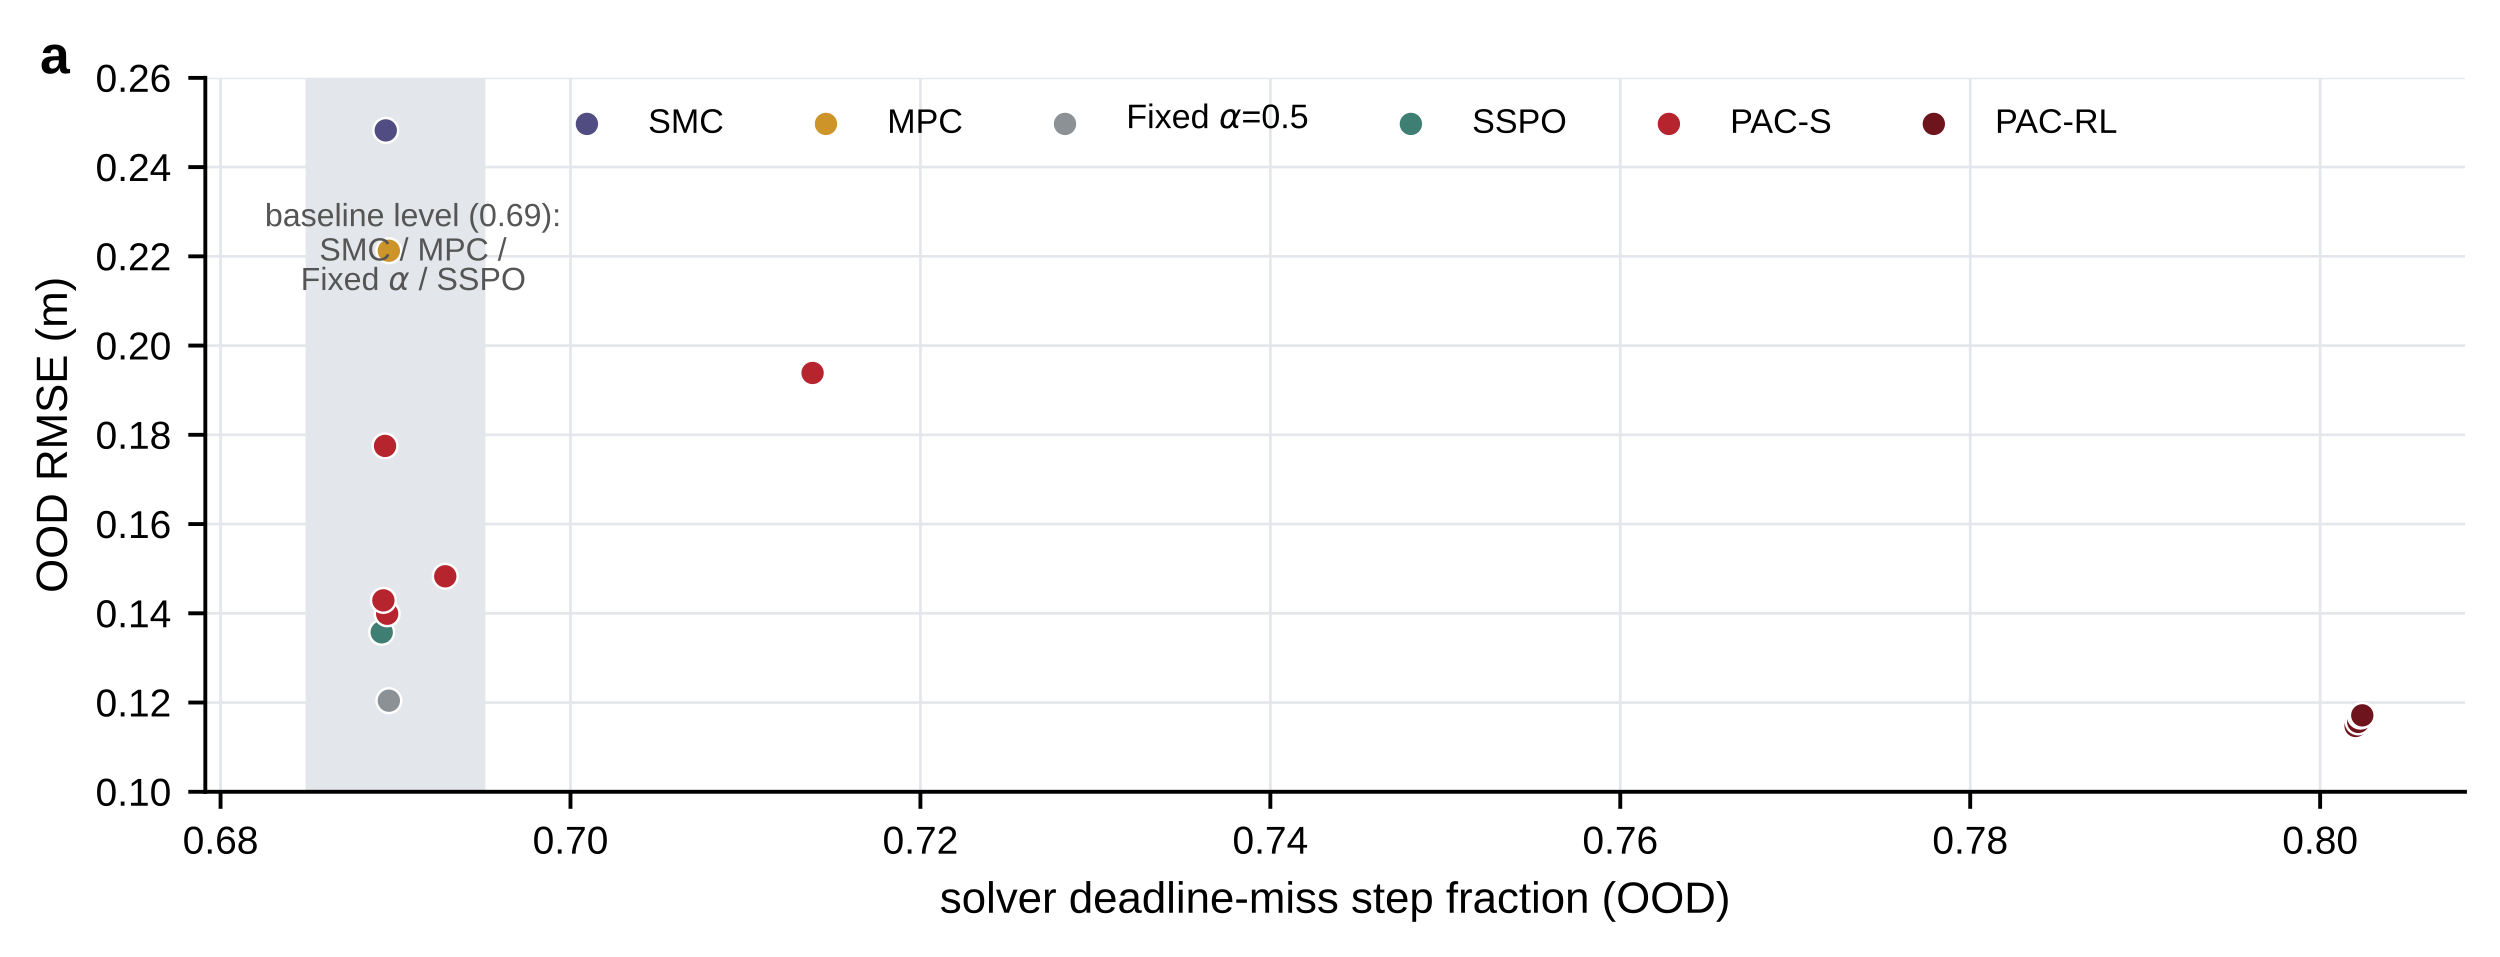
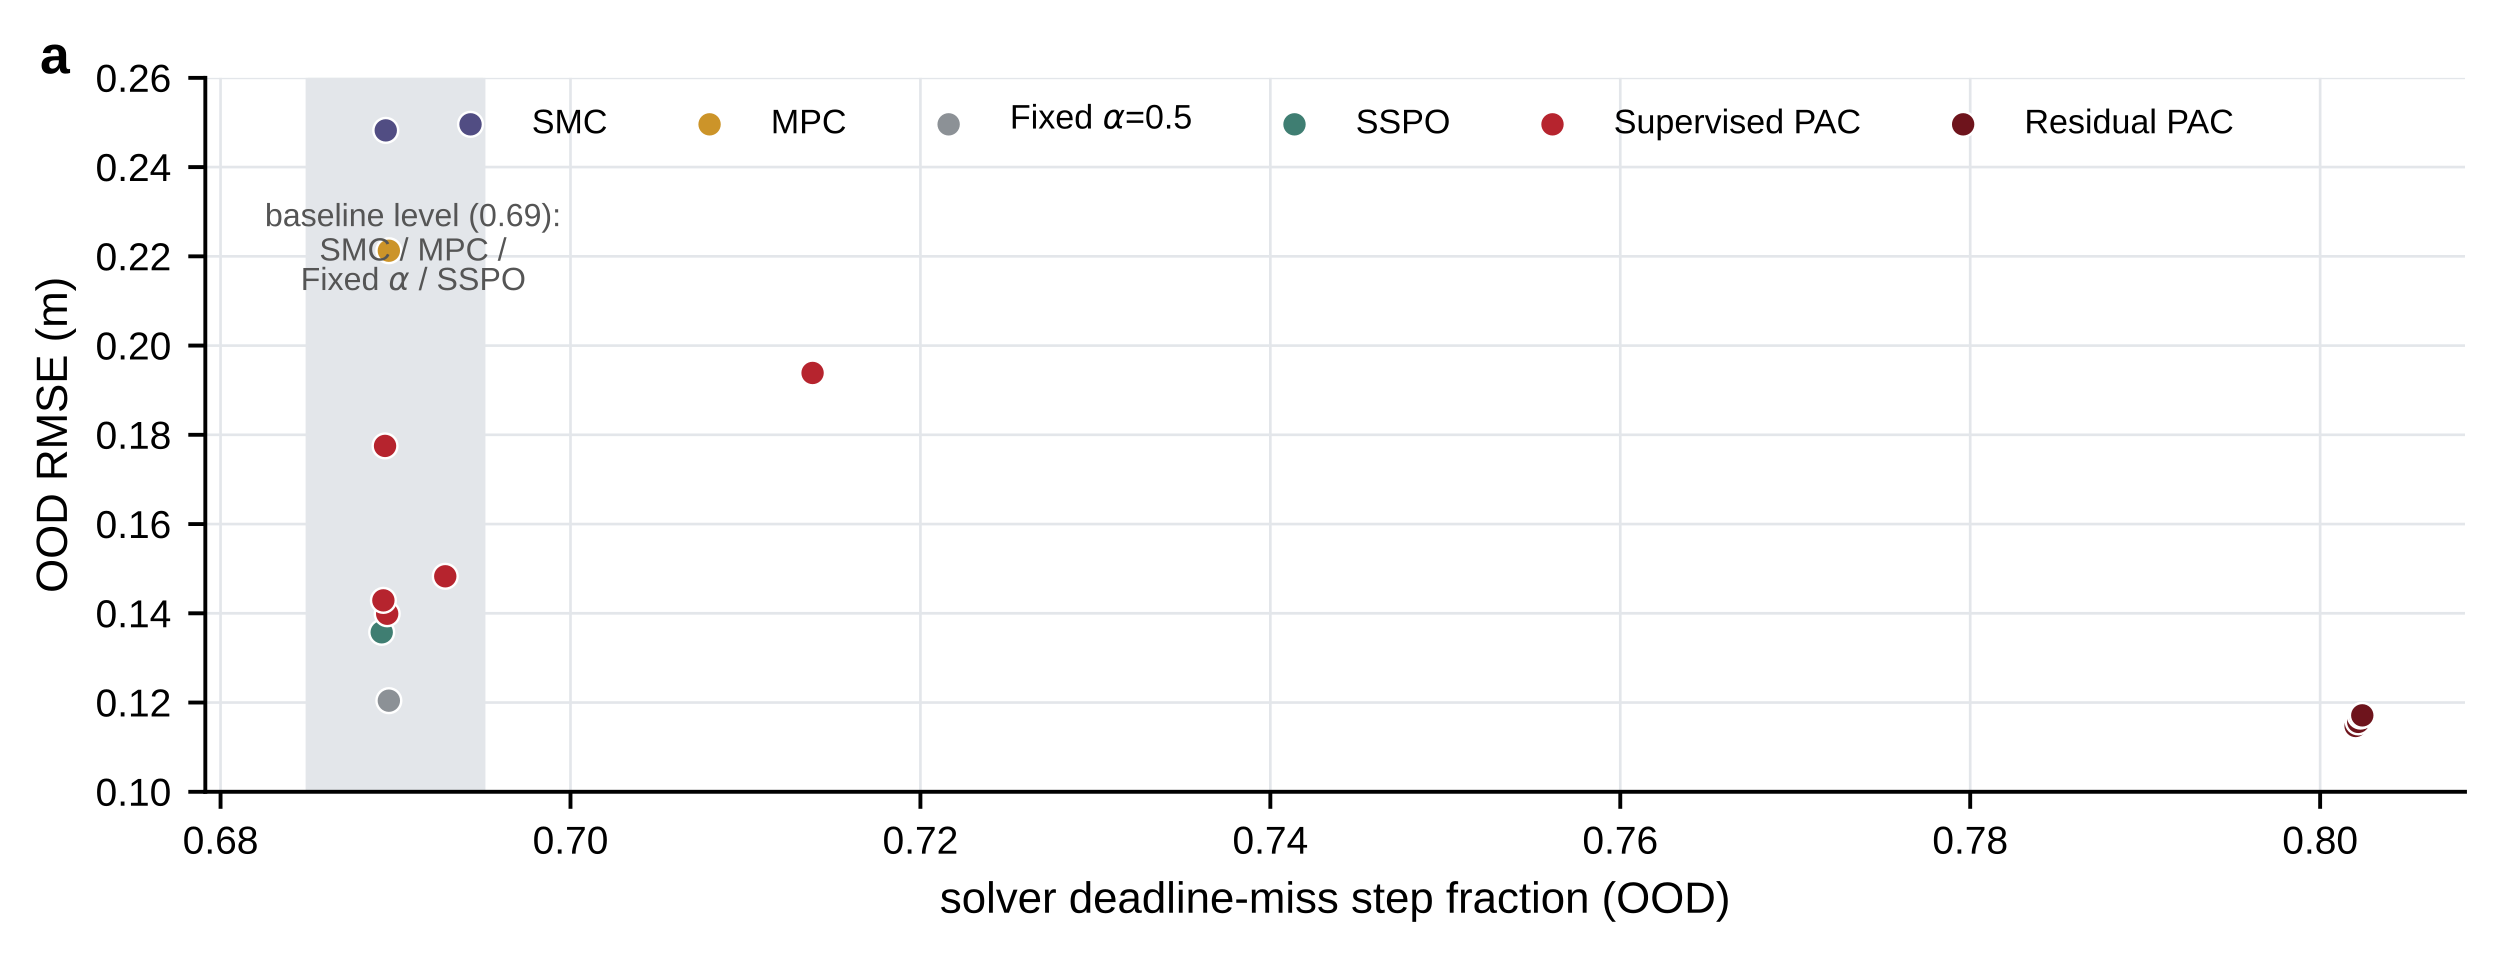
<svg xmlns="http://www.w3.org/2000/svg" xmlns:xlink="http://www.w3.org/1999/xlink" width="514.07pt" height="196.781pt" viewBox="0 0 514.07 196.781" version="1.1">
  <defs>
    <style type="text/css">*{stroke-linejoin: round; stroke-linecap: butt}</style>
  </defs>
  <g id="figure_1">
    <g id="patch_1">
      <path d="M 0 196.781  L 514.07 196.781  L 514.07 0  L 0 0  z " style="fill: #ffffff" />
    </g>
    <g id="axes_1">
      <g id="patch_2">
        <path d="M 42.22 162.813  L 506.87 162.813  L 506.87 16.008  L 42.22 16.008  z " style="fill: #ffffff" />
      </g>
      <g id="patch_3">
-         <path d="M 63.341 162.813  L 99.319 162.813  L 99.319 16.008  L 63.341 16.008  z " clip-path="url(#p1a019ee64d)" style="fill: #e3e6ea; stroke: #e3e6ea; stroke-linejoin: miter" />
+         <path d="M 63.341 162.813  L 99.319 162.813  L 99.319 16.008  L 63.341 16.008  z " clip-path="url(#p5328cac342)" style="fill: #e3e6ea; stroke: #e3e6ea; stroke-linejoin: miter" />
      </g>
      <g id="matplotlib.axis_1">
        <g id="xtick_1">
          <g id="line2d_1">
-             <path d="M 45.352 162.813  L 45.352 16.008  " clip-path="url(#p1a019ee64d)" style="fill: none; stroke: #e3e6ea; stroke-width: 0.55; stroke-linecap: square" />
+             <path d="M 45.352 162.813  L 45.352 16.008  " clip-path="url(#p5328cac342)" style="fill: none; stroke: #e3e6ea; stroke-width: 0.55; stroke-linecap: square" />
          </g>
          <g id="line2d_2">
            <defs>
-               <path id="m42f884348e" d="M 0 0  L 0 3.5  " style="stroke: #000000; stroke-width: 0.8" />
+               <path id="me821a6aadd" d="M 0 0  L 0 3.5  " style="stroke: #000000; stroke-width: 0.8" />
            </defs>
            <g>
-               <use xlink:href="#m42f884348e" x="45.352" y="162.813" style="stroke: #000000; stroke-width: 0.8" />
+               <use xlink:href="#me821a6aadd" x="45.352" y="162.813" style="stroke: #000000; stroke-width: 0.8" />
            </g>
          </g>
          <g id="text_1">
            <text style="font-size: 8px; font-family: 'Arial', 'Helvetica', 'DejaVu Sans', sans-serif; text-anchor: middle" x="45.352" y="175.539" transform="rotate(-0 45.35185 175.5394)">0.68</text>
          </g>
        </g>
        <g id="xtick_2">
          <g id="line2d_3">
-             <path d="M 117.308 162.813  L 117.308 16.008  " clip-path="url(#p1a019ee64d)" style="fill: none; stroke: #e3e6ea; stroke-width: 0.55; stroke-linecap: square" />
+             <path d="M 117.308 162.813  L 117.308 16.008  " clip-path="url(#p5328cac342)" style="fill: none; stroke: #e3e6ea; stroke-width: 0.55; stroke-linecap: square" />
          </g>
          <g id="line2d_4">
            <g>
-               <use xlink:href="#m42f884348e" x="117.308" y="162.813" style="stroke: #000000; stroke-width: 0.8" />
+               <use xlink:href="#me821a6aadd" x="117.308" y="162.813" style="stroke: #000000; stroke-width: 0.8" />
            </g>
          </g>
          <g id="text_2">
            <text style="font-size: 8px; font-family: 'Arial', 'Helvetica', 'DejaVu Sans', sans-serif; text-anchor: middle" x="117.308" y="175.539" transform="rotate(-0 117.3075 175.5394)">0.70</text>
          </g>
        </g>
        <g id="xtick_3">
          <g id="line2d_5">
-             <path d="M 189.263 162.813  L 189.263 16.008  " clip-path="url(#p1a019ee64d)" style="fill: none; stroke: #e3e6ea; stroke-width: 0.55; stroke-linecap: square" />
+             <path d="M 189.263 162.813  L 189.263 16.008  " clip-path="url(#p5328cac342)" style="fill: none; stroke: #e3e6ea; stroke-width: 0.55; stroke-linecap: square" />
          </g>
          <g id="line2d_6">
            <g>
-               <use xlink:href="#m42f884348e" x="189.263" y="162.813" style="stroke: #000000; stroke-width: 0.8" />
+               <use xlink:href="#me821a6aadd" x="189.263" y="162.813" style="stroke: #000000; stroke-width: 0.8" />
            </g>
          </g>
          <g id="text_3">
            <text style="font-size: 8px; font-family: 'Arial', 'Helvetica', 'DejaVu Sans', sans-serif; text-anchor: middle" x="189.263" y="175.539" transform="rotate(-0 189.2632 175.5394)">0.72</text>
          </g>
        </g>
        <g id="xtick_4">
          <g id="line2d_7">
-             <path d="M 261.219 162.813  L 261.219 16.008  " clip-path="url(#p1a019ee64d)" style="fill: none; stroke: #e3e6ea; stroke-width: 0.55; stroke-linecap: square" />
+             <path d="M 261.219 162.813  L 261.219 16.008  " clip-path="url(#p5328cac342)" style="fill: none; stroke: #e3e6ea; stroke-width: 0.55; stroke-linecap: square" />
          </g>
          <g id="line2d_8">
            <g>
-               <use xlink:href="#m42f884348e" x="261.219" y="162.813" style="stroke: #000000; stroke-width: 0.8" />
+               <use xlink:href="#me821a6aadd" x="261.219" y="162.813" style="stroke: #000000; stroke-width: 0.8" />
            </g>
          </g>
          <g id="text_4">
            <text style="font-size: 8px; font-family: 'Arial', 'Helvetica', 'DejaVu Sans', sans-serif; text-anchor: middle" x="261.219" y="175.539" transform="rotate(-0 261.2188 175.5394)">0.74</text>
          </g>
        </g>
        <g id="xtick_5">
          <g id="line2d_9">
-             <path d="M 333.174 162.813  L 333.174 16.008  " clip-path="url(#p1a019ee64d)" style="fill: none; stroke: #e3e6ea; stroke-width: 0.55; stroke-linecap: square" />
+             <path d="M 333.174 162.813  L 333.174 16.008  " clip-path="url(#p5328cac342)" style="fill: none; stroke: #e3e6ea; stroke-width: 0.55; stroke-linecap: square" />
          </g>
          <g id="line2d_10">
            <g>
-               <use xlink:href="#m42f884348e" x="333.174" y="162.813" style="stroke: #000000; stroke-width: 0.8" />
+               <use xlink:href="#me821a6aadd" x="333.174" y="162.813" style="stroke: #000000; stroke-width: 0.8" />
            </g>
          </g>
          <g id="text_5">
            <text style="font-size: 8px; font-family: 'Arial', 'Helvetica', 'DejaVu Sans', sans-serif; text-anchor: middle" x="333.174" y="175.539" transform="rotate(-0 333.1745 175.5394)">0.76</text>
          </g>
        </g>
        <g id="xtick_6">
          <g id="line2d_11">
-             <path d="M 405.13 162.813  L 405.13 16.008  " clip-path="url(#p1a019ee64d)" style="fill: none; stroke: #e3e6ea; stroke-width: 0.55; stroke-linecap: square" />
+             <path d="M 405.13 162.813  L 405.13 16.008  " clip-path="url(#p5328cac342)" style="fill: none; stroke: #e3e6ea; stroke-width: 0.55; stroke-linecap: square" />
          </g>
          <g id="line2d_12">
            <g>
-               <use xlink:href="#m42f884348e" x="405.13" y="162.813" style="stroke: #000000; stroke-width: 0.8" />
+               <use xlink:href="#me821a6aadd" x="405.13" y="162.813" style="stroke: #000000; stroke-width: 0.8" />
            </g>
          </g>
          <g id="text_6">
            <text style="font-size: 8px; font-family: 'Arial', 'Helvetica', 'DejaVu Sans', sans-serif; text-anchor: middle" x="405.13" y="175.539" transform="rotate(-0 405.1302 175.5394)">0.78</text>
          </g>
        </g>
        <g id="xtick_7">
          <g id="line2d_13">
-             <path d="M 477.086 162.813  L 477.086 16.008  " clip-path="url(#p1a019ee64d)" style="fill: none; stroke: #e3e6ea; stroke-width: 0.55; stroke-linecap: square" />
+             <path d="M 477.086 162.813  L 477.086 16.008  " clip-path="url(#p5328cac342)" style="fill: none; stroke: #e3e6ea; stroke-width: 0.55; stroke-linecap: square" />
          </g>
          <g id="line2d_14">
            <g>
-               <use xlink:href="#m42f884348e" x="477.086" y="162.813" style="stroke: #000000; stroke-width: 0.8" />
+               <use xlink:href="#me821a6aadd" x="477.086" y="162.813" style="stroke: #000000; stroke-width: 0.8" />
            </g>
          </g>
          <g id="text_7">
            <text style="font-size: 8px; font-family: 'Arial', 'Helvetica', 'DejaVu Sans', sans-serif; text-anchor: middle" x="477.086" y="175.539" transform="rotate(-0 477.0858 175.5394)">0.80</text>
          </g>
        </g>
        <g id="text_8">
          <text style="font-size: 9px; font-family: 'Arial', 'Helvetica', 'DejaVu Sans', sans-serif; text-anchor: middle" x="274.545" y="187.687" transform="rotate(-0 274.5453 187.6867)">solver deadline-miss step fraction (OOD)</text>
        </g>
      </g>
      <g id="matplotlib.axis_2">
        <g id="ytick_1">
          <g id="line2d_15">
-             <path d="M 42.22 162.813  L 506.87 162.813  " clip-path="url(#p1a019ee64d)" style="fill: none; stroke: #e3e6ea; stroke-width: 0.55; stroke-linecap: square" />
+             <path d="M 42.22 162.813  L 506.87 162.813  " clip-path="url(#p5328cac342)" style="fill: none; stroke: #e3e6ea; stroke-width: 0.55; stroke-linecap: square" />
          </g>
          <g id="line2d_16">
            <defs>
-               <path id="m27fe426479" d="M 0 0  L -3.5 0  " style="stroke: #000000; stroke-width: 0.8" />
+               <path id="m8618d207a3" d="M 0 0  L -3.5 0  " style="stroke: #000000; stroke-width: 0.8" />
            </defs>
            <g>
-               <use xlink:href="#m27fe426479" x="42.22" y="162.813" style="stroke: #000000; stroke-width: 0.8" />
+               <use xlink:href="#m8618d207a3" x="42.22" y="162.813" style="stroke: #000000; stroke-width: 0.8" />
            </g>
          </g>
          <g id="text_9">
            <text style="font-size: 8px; font-family: 'Arial', 'Helvetica', 'DejaVu Sans', sans-serif; text-anchor: end" x="35.22" y="165.676" transform="rotate(-0 35.22031 165.6762)">0.10</text>
          </g>
        </g>
        <g id="ytick_2">
          <g id="line2d_17">
-             <path d="M 42.22 144.463  L 506.87 144.463  " clip-path="url(#p1a019ee64d)" style="fill: none; stroke: #e3e6ea; stroke-width: 0.55; stroke-linecap: square" />
+             <path d="M 42.22 144.463  L 506.87 144.463  " clip-path="url(#p5328cac342)" style="fill: none; stroke: #e3e6ea; stroke-width: 0.55; stroke-linecap: square" />
          </g>
          <g id="line2d_18">
            <g>
-               <use xlink:href="#m27fe426479" x="42.22" y="144.463" style="stroke: #000000; stroke-width: 0.8" />
+               <use xlink:href="#m8618d207a3" x="42.22" y="144.463" style="stroke: #000000; stroke-width: 0.8" />
            </g>
          </g>
          <g id="text_10">
            <text style="font-size: 8px; font-family: 'Arial', 'Helvetica', 'DejaVu Sans', sans-serif; text-anchor: end" x="35.22" y="147.326" transform="rotate(-0 35.22031 147.3256)">0.12</text>
          </g>
        </g>
        <g id="ytick_3">
          <g id="line2d_19">
-             <path d="M 42.22 126.112  L 506.87 126.112  " clip-path="url(#p1a019ee64d)" style="fill: none; stroke: #e3e6ea; stroke-width: 0.55; stroke-linecap: square" />
+             <path d="M 42.22 126.112  L 506.87 126.112  " clip-path="url(#p5328cac342)" style="fill: none; stroke: #e3e6ea; stroke-width: 0.55; stroke-linecap: square" />
          </g>
          <g id="line2d_20">
            <g>
-               <use xlink:href="#m27fe426479" x="42.22" y="126.112" style="stroke: #000000; stroke-width: 0.8" />
+               <use xlink:href="#m8618d207a3" x="42.22" y="126.112" style="stroke: #000000; stroke-width: 0.8" />
            </g>
          </g>
          <g id="text_11">
            <text style="font-size: 8px; font-family: 'Arial', 'Helvetica', 'DejaVu Sans', sans-serif; text-anchor: end" x="35.22" y="128.975" transform="rotate(-0 35.22031 128.975)">0.14</text>
          </g>
        </g>
        <g id="ytick_4">
          <g id="line2d_21">
-             <path d="M 42.22 107.761  L 506.87 107.761  " clip-path="url(#p1a019ee64d)" style="fill: none; stroke: #e3e6ea; stroke-width: 0.55; stroke-linecap: square" />
+             <path d="M 42.22 107.761  L 506.87 107.761  " clip-path="url(#p5328cac342)" style="fill: none; stroke: #e3e6ea; stroke-width: 0.55; stroke-linecap: square" />
          </g>
          <g id="line2d_22">
            <g>
-               <use xlink:href="#m27fe426479" x="42.22" y="107.761" style="stroke: #000000; stroke-width: 0.8" />
+               <use xlink:href="#m8618d207a3" x="42.22" y="107.761" style="stroke: #000000; stroke-width: 0.8" />
            </g>
          </g>
          <g id="text_12">
            <text style="font-size: 8px; font-family: 'Arial', 'Helvetica', 'DejaVu Sans', sans-serif; text-anchor: end" x="35.22" y="110.624" transform="rotate(-0 35.22031 110.6244)">0.16</text>
          </g>
        </g>
        <g id="ytick_5">
          <g id="line2d_23">
-             <path d="M 42.22 89.411  L 506.87 89.411  " clip-path="url(#p1a019ee64d)" style="fill: none; stroke: #e3e6ea; stroke-width: 0.55; stroke-linecap: square" />
+             <path d="M 42.22 89.411  L 506.87 89.411  " clip-path="url(#p5328cac342)" style="fill: none; stroke: #e3e6ea; stroke-width: 0.55; stroke-linecap: square" />
          </g>
          <g id="line2d_24">
            <g>
-               <use xlink:href="#m27fe426479" x="42.22" y="89.411" style="stroke: #000000; stroke-width: 0.8" />
+               <use xlink:href="#m8618d207a3" x="42.22" y="89.411" style="stroke: #000000; stroke-width: 0.8" />
            </g>
          </g>
          <g id="text_13">
            <text style="font-size: 8px; font-family: 'Arial', 'Helvetica', 'DejaVu Sans', sans-serif; text-anchor: end" x="35.22" y="92.274" transform="rotate(-0 35.22031 92.27383)">0.18</text>
          </g>
        </g>
        <g id="ytick_6">
          <g id="line2d_25">
-             <path d="M 42.22 71.06  L 506.87 71.06  " clip-path="url(#p1a019ee64d)" style="fill: none; stroke: #e3e6ea; stroke-width: 0.55; stroke-linecap: square" />
+             <path d="M 42.22 71.06  L 506.87 71.06  " clip-path="url(#p5328cac342)" style="fill: none; stroke: #e3e6ea; stroke-width: 0.55; stroke-linecap: square" />
          </g>
          <g id="line2d_26">
            <g>
-               <use xlink:href="#m27fe426479" x="42.22" y="71.06" style="stroke: #000000; stroke-width: 0.8" />
+               <use xlink:href="#m8618d207a3" x="42.22" y="71.06" style="stroke: #000000; stroke-width: 0.8" />
            </g>
          </g>
          <g id="text_14">
            <text style="font-size: 8px; font-family: 'Arial', 'Helvetica', 'DejaVu Sans', sans-serif; text-anchor: end" x="35.22" y="73.923" transform="rotate(-0 35.22031 73.92323)">0.20</text>
          </g>
        </g>
        <g id="ytick_7">
          <g id="line2d_27">
-             <path d="M 42.22 52.709  L 506.87 52.709  " clip-path="url(#p1a019ee64d)" style="fill: none; stroke: #e3e6ea; stroke-width: 0.55; stroke-linecap: square" />
+             <path d="M 42.22 52.709  L 506.87 52.709  " clip-path="url(#p5328cac342)" style="fill: none; stroke: #e3e6ea; stroke-width: 0.55; stroke-linecap: square" />
          </g>
          <g id="line2d_28">
            <g>
-               <use xlink:href="#m27fe426479" x="42.22" y="52.709" style="stroke: #000000; stroke-width: 0.8" />
+               <use xlink:href="#m8618d207a3" x="42.22" y="52.709" style="stroke: #000000; stroke-width: 0.8" />
            </g>
          </g>
          <g id="text_15">
            <text style="font-size: 8px; font-family: 'Arial', 'Helvetica', 'DejaVu Sans', sans-serif; text-anchor: end" x="35.22" y="55.573" transform="rotate(-0 35.22031 55.57262)">0.22</text>
          </g>
        </g>
        <g id="ytick_8">
          <g id="line2d_29">
-             <path d="M 42.22 34.359  L 506.87 34.359  " clip-path="url(#p1a019ee64d)" style="fill: none; stroke: #e3e6ea; stroke-width: 0.55; stroke-linecap: square" />
+             <path d="M 42.22 34.359  L 506.87 34.359  " clip-path="url(#p5328cac342)" style="fill: none; stroke: #e3e6ea; stroke-width: 0.55; stroke-linecap: square" />
          </g>
          <g id="line2d_30">
            <g>
-               <use xlink:href="#m27fe426479" x="42.22" y="34.359" style="stroke: #000000; stroke-width: 0.8" />
+               <use xlink:href="#m8618d207a3" x="42.22" y="34.359" style="stroke: #000000; stroke-width: 0.8" />
            </g>
          </g>
          <g id="text_16">
            <text style="font-size: 8px; font-family: 'Arial', 'Helvetica', 'DejaVu Sans', sans-serif; text-anchor: end" x="35.22" y="37.222" transform="rotate(-0 35.22031 37.22202)">0.24</text>
          </g>
        </g>
        <g id="ytick_9">
          <g id="line2d_31">
-             <path d="M 42.22 16.008  L 506.87 16.008  " clip-path="url(#p1a019ee64d)" style="fill: none; stroke: #e3e6ea; stroke-width: 0.55; stroke-linecap: square" />
+             <path d="M 42.22 16.008  L 506.87 16.008  " clip-path="url(#p5328cac342)" style="fill: none; stroke: #e3e6ea; stroke-width: 0.55; stroke-linecap: square" />
          </g>
          <g id="line2d_32">
            <g>
-               <use xlink:href="#m27fe426479" x="42.22" y="16.008" style="stroke: #000000; stroke-width: 0.8" />
+               <use xlink:href="#m8618d207a3" x="42.22" y="16.008" style="stroke: #000000; stroke-width: 0.8" />
            </g>
          </g>
          <g id="text_17">
            <text style="font-size: 8px; font-family: 'Arial', 'Helvetica', 'DejaVu Sans', sans-serif; text-anchor: end" x="35.22" y="18.871" transform="rotate(-0 35.22031 18.87141)">0.26</text>
          </g>
        </g>
        <g id="text_18">
          <text style="font-size: 9px; font-family: 'Arial', 'Helvetica', 'DejaVu Sans', sans-serif; text-anchor: middle" x="13.757" y="89.411" transform="rotate(-90 13.75734 89.4107)">OOD RMSE (m)</text>
        </g>
      </g>
      <g id="patch_4">
        <path d="M 42.22 162.813  L 42.22 16.008  " style="fill: none; stroke: #000000; stroke-width: 0.8; stroke-linejoin: miter; stroke-linecap: square" />
      </g>
      <g id="patch_5">
        <path d="M 42.22 162.813  L 506.87 162.813  " style="fill: none; stroke: #000000; stroke-width: 0.8; stroke-linejoin: miter; stroke-linecap: square" />
      </g>
      <g id="text_19">
        <text style="font-weight: 700; font-size: 11px; font-family: 'Arial', 'Helvetica', 'DejaVu Sans', sans-serif; text-anchor: end" x="14.341" y="15.074" transform="rotate(-0 14.34131 15.07359)">a</text>
      </g>
      <g id="PathCollection_1">
        <defs>
-           <path id="mfce8f9babe" d="M 0 2.55  C 0.676 2.55 1.325 2.281 1.803 1.803  C 2.281 1.325 2.55 0.676 2.55 0  C 2.55 -0.676 2.281 -1.325 1.803 -1.803  C 1.325 -2.281 0.676 -2.55 0 -2.55  C -0.676 -2.55 -1.325 -2.281 -1.803 -1.803  C -2.281 -1.325 -2.55 -0.676 -2.55 0  C -2.55 0.676 -2.281 1.325 -1.803 1.803  C -1.325 2.281 -0.676 2.55 0 2.55  z " style="stroke: #ffffff; stroke-width: 0.5" />
-         </defs>
-         <g clip-path="url(#p1a019ee64d)">
-           <use xlink:href="#mfce8f9babe" x="79.323" y="26.811" style="fill: #514d83; stroke: #ffffff; stroke-width: 0.5" />
+           <path id="me31f657f3e" d="M 0 2.55  C 0.676 2.55 1.325 2.281 1.803 1.803  C 2.281 1.325 2.55 0.676 2.55 0  C 2.55 -0.676 2.281 -1.325 1.803 -1.803  C 1.325 -2.281 0.676 -2.55 0 -2.55  C -0.676 -2.55 -1.325 -2.281 -1.803 -1.803  C -2.281 -1.325 -2.55 -0.676 -2.55 0  C -2.55 0.676 -2.281 1.325 -1.803 1.803  C -1.325 2.281 -0.676 2.55 0 2.55  z " style="stroke: #ffffff; stroke-width: 0.5" />
+         </defs>
+         <g clip-path="url(#p5328cac342)">
+           <use xlink:href="#me31f657f3e" x="79.323" y="26.811" style="fill: #514d83; stroke: #ffffff; stroke-width: 0.5" />
        </g>
      </g>
      <g id="PathCollection_2">
        <defs>
-           <path id="mefb98c6956" d="M 0 2.55  C 0.676 2.55 1.325 2.281 1.803 1.803  C 2.281 1.325 2.55 0.676 2.55 0  C 2.55 -0.676 2.281 -1.325 1.803 -1.803  C 1.325 -2.281 0.676 -2.55 0 -2.55  C -0.676 -2.55 -1.325 -2.281 -1.803 -1.803  C -2.281 -1.325 -2.55 -0.676 -2.55 0  C -2.55 0.676 -2.281 1.325 -1.803 1.803  C -1.325 2.281 -0.676 2.55 0 2.55  z " style="stroke: #ffffff; stroke-width: 0.5" />
-         </defs>
-         <g clip-path="url(#p1a019ee64d)">
-           <use xlink:href="#mefb98c6956" x="79.959" y="51.556" style="fill: #cc9429; stroke: #ffffff; stroke-width: 0.5" />
+           <path id="m9966303167" d="M 0 2.55  C 0.676 2.55 1.325 2.281 1.803 1.803  C 2.281 1.325 2.55 0.676 2.55 0  C 2.55 -0.676 2.281 -1.325 1.803 -1.803  C 1.325 -2.281 0.676 -2.55 0 -2.55  C -0.676 -2.55 -1.325 -2.281 -1.803 -1.803  C -2.281 -1.325 -2.55 -0.676 -2.55 0  C -2.55 0.676 -2.281 1.325 -1.803 1.803  C -1.325 2.281 -0.676 2.55 0 2.55  z " style="stroke: #ffffff; stroke-width: 0.5" />
+         </defs>
+         <g clip-path="url(#p5328cac342)">
+           <use xlink:href="#m9966303167" x="79.959" y="51.556" style="fill: #cc9429; stroke: #ffffff; stroke-width: 0.5" />
        </g>
      </g>
      <g id="PathCollection_3">
        <defs>
-           <path id="maddbe93f88" d="M 0 2.55  C 0.676 2.55 1.325 2.281 1.803 1.803  C 2.281 1.325 2.55 0.676 2.55 0  C 2.55 -0.676 2.281 -1.325 1.803 -1.803  C 1.325 -2.281 0.676 -2.55 0 -2.55  C -0.676 -2.55 -1.325 -2.281 -1.803 -1.803  C -2.281 -1.325 -2.55 -0.676 -2.55 0  C -2.55 0.676 -2.281 1.325 -1.803 1.803  C -1.325 2.281 -0.676 2.55 0 2.55  z " style="stroke: #ffffff; stroke-width: 0.5" />
-         </defs>
-         <g clip-path="url(#p1a019ee64d)">
-           <use xlink:href="#maddbe93f88" x="79.959" y="144.079" style="fill: #8c9196; stroke: #ffffff; stroke-width: 0.5" />
+           <path id="mb30066bc7f" d="M 0 2.55  C 0.676 2.55 1.325 2.281 1.803 1.803  C 2.281 1.325 2.55 0.676 2.55 0  C 2.55 -0.676 2.281 -1.325 1.803 -1.803  C 1.325 -2.281 0.676 -2.55 0 -2.55  C -0.676 -2.55 -1.325 -2.281 -1.803 -1.803  C -2.281 -1.325 -2.55 -0.676 -2.55 0  C -2.55 0.676 -2.281 1.325 -1.803 1.803  C -1.325 2.281 -0.676 2.55 0 2.55  z " style="stroke: #ffffff; stroke-width: 0.5" />
+         </defs>
+         <g clip-path="url(#p5328cac342)">
+           <use xlink:href="#mb30066bc7f" x="79.959" y="144.079" style="fill: #8c9196; stroke: #ffffff; stroke-width: 0.5" />
        </g>
      </g>
      <g id="PathCollection_4">
        <defs>
-           <path id="m59d5e58b33" d="M 0 2.55  C 0.676 2.55 1.325 2.281 1.803 1.803  C 2.281 1.325 2.55 0.676 2.55 0  C 2.55 -0.676 2.281 -1.325 1.803 -1.803  C 1.325 -2.281 0.676 -2.55 0 -2.55  C -0.676 -2.55 -1.325 -2.281 -1.803 -1.803  C -2.281 -1.325 -2.55 -0.676 -2.55 0  C -2.55 0.676 -2.281 1.325 -1.803 1.803  C -1.325 2.281 -0.676 2.55 0 2.55  z " style="stroke: #ffffff; stroke-width: 0.5" />
-         </defs>
-         <g clip-path="url(#p1a019ee64d)">
-           <use xlink:href="#m59d5e58b33" x="78.491" y="130.019" style="fill: #3f7e72; stroke: #ffffff; stroke-width: 0.5" />
+           <path id="m6ccc83a632" d="M 0 2.55  C 0.676 2.55 1.325 2.281 1.803 1.803  C 2.281 1.325 2.55 0.676 2.55 0  C 2.55 -0.676 2.281 -1.325 1.803 -1.803  C 1.325 -2.281 0.676 -2.55 0 -2.55  C -0.676 -2.55 -1.325 -2.281 -1.803 -1.803  C -2.281 -1.325 -2.55 -0.676 -2.55 0  C -2.55 0.676 -2.281 1.325 -1.803 1.803  C -1.325 2.281 -0.676 2.55 0 2.55  z " style="stroke: #ffffff; stroke-width: 0.5" />
+         </defs>
+         <g clip-path="url(#p5328cac342)">
+           <use xlink:href="#m6ccc83a632" x="78.491" y="130.019" style="fill: #3f7e72; stroke: #ffffff; stroke-width: 0.5" />
        </g>
      </g>
      <g id="PathCollection_5">
        <defs>
-           <path id="m8898504b09" d="M 0 2.55  C 0.676 2.55 1.325 2.281 1.803 1.803  C 2.281 1.325 2.55 0.676 2.55 0  C 2.55 -0.676 2.281 -1.325 1.803 -1.803  C 1.325 -2.281 0.676 -2.55 0 -2.55  C -0.676 -2.55 -1.325 -2.281 -1.803 -1.803  C -2.281 -1.325 -2.55 -0.676 -2.55 0  C -2.55 0.676 -2.281 1.325 -1.803 1.803  C -1.325 2.281 -0.676 2.55 0 2.55  z " style="stroke: #ffffff; stroke-width: 0.5" />
-         </defs>
-         <g clip-path="url(#p1a019ee64d)">
-           <use xlink:href="#m8898504b09" x="79.176" y="91.694" style="fill: #b6242e; stroke: #ffffff; stroke-width: 0.5" />
-           <use xlink:href="#m8898504b09" x="79.616" y="126.205" style="fill: #b6242e; stroke: #ffffff; stroke-width: 0.5" />
-           <use xlink:href="#m8898504b09" x="78.833" y="123.452" style="fill: #b6242e; stroke: #ffffff; stroke-width: 0.5" />
-           <use xlink:href="#m8898504b09" x="91.56" y="118.501" style="fill: #b6242e; stroke: #ffffff; stroke-width: 0.5" />
-           <use xlink:href="#m8898504b09" x="167.089" y="76.691" style="fill: #b6242e; stroke: #ffffff; stroke-width: 0.5" />
+           <path id="mfb2cb6c068" d="M 0 2.55  C 0.676 2.55 1.325 2.281 1.803 1.803  C 2.281 1.325 2.55 0.676 2.55 0  C 2.55 -0.676 2.281 -1.325 1.803 -1.803  C 1.325 -2.281 0.676 -2.55 0 -2.55  C -0.676 -2.55 -1.325 -2.281 -1.803 -1.803  C -2.281 -1.325 -2.55 -0.676 -2.55 0  C -2.55 0.676 -2.281 1.325 -1.803 1.803  C -1.325 2.281 -0.676 2.55 0 2.55  z " style="stroke: #ffffff; stroke-width: 0.5" />
+         </defs>
+         <g clip-path="url(#p5328cac342)">
+           <use xlink:href="#mfb2cb6c068" x="79.176" y="91.694" style="fill: #b6242e; stroke: #ffffff; stroke-width: 0.5" />
+           <use xlink:href="#mfb2cb6c068" x="79.616" y="126.205" style="fill: #b6242e; stroke: #ffffff; stroke-width: 0.5" />
+           <use xlink:href="#mfb2cb6c068" x="78.833" y="123.452" style="fill: #b6242e; stroke: #ffffff; stroke-width: 0.5" />
+           <use xlink:href="#mfb2cb6c068" x="91.56" y="118.501" style="fill: #b6242e; stroke: #ffffff; stroke-width: 0.5" />
+           <use xlink:href="#mfb2cb6c068" x="167.089" y="76.691" style="fill: #b6242e; stroke: #ffffff; stroke-width: 0.5" />
        </g>
      </g>
      <g id="PathCollection_6">
        <defs>
-           <path id="m4218b99b1a" d="M 0 2.55  C 0.676 2.55 1.325 2.281 1.803 1.803  C 2.281 1.325 2.55 0.676 2.55 0  C 2.55 -0.676 2.281 -1.325 1.803 -1.803  C 1.325 -2.281 0.676 -2.55 0 -2.55  C -0.676 -2.55 -1.325 -2.281 -1.803 -1.803  C -2.281 -1.325 -2.55 -0.676 -2.55 0  C -2.55 0.676 -2.281 1.325 -1.803 1.803  C -1.325 2.281 -0.676 2.55 0 2.55  z " style="stroke: #ffffff; stroke-width: 0.5" />
-         </defs>
-         <g clip-path="url(#p1a019ee64d)">
-           <use xlink:href="#m4218b99b1a" x="484.428" y="148.806" style="fill: #6e141c; stroke: #ffffff; stroke-width: 0.5" />
-           <use xlink:href="#m4218b99b1a" x="484.379" y="149.283" style="fill: #6e141c; stroke: #ffffff; stroke-width: 0.5" />
-           <use xlink:href="#m4218b99b1a" x="484.918" y="148.44" style="fill: #6e141c; stroke: #ffffff; stroke-width: 0.5" />
-           <use xlink:href="#m4218b99b1a" x="485.358" y="147.24" style="fill: #6e141c; stroke: #ffffff; stroke-width: 0.5" />
-           <use xlink:href="#m4218b99b1a" x="485.75" y="147.098" style="fill: #6e141c; stroke: #ffffff; stroke-width: 0.5" />
+           <path id="m4c2df669b9" d="M 0 2.55  C 0.676 2.55 1.325 2.281 1.803 1.803  C 2.281 1.325 2.55 0.676 2.55 0  C 2.55 -0.676 2.281 -1.325 1.803 -1.803  C 1.325 -2.281 0.676 -2.55 0 -2.55  C -0.676 -2.55 -1.325 -2.281 -1.803 -1.803  C -2.281 -1.325 -2.55 -0.676 -2.55 0  C -2.55 0.676 -2.281 1.325 -1.803 1.803  C -1.325 2.281 -0.676 2.55 0 2.55  z " style="stroke: #ffffff; stroke-width: 0.5" />
+         </defs>
+         <g clip-path="url(#p5328cac342)">
+           <use xlink:href="#m4c2df669b9" x="484.428" y="148.806" style="fill: #6e141c; stroke: #ffffff; stroke-width: 0.5" />
+           <use xlink:href="#m4c2df669b9" x="484.379" y="149.283" style="fill: #6e141c; stroke: #ffffff; stroke-width: 0.5" />
+           <use xlink:href="#m4c2df669b9" x="484.918" y="148.44" style="fill: #6e141c; stroke: #ffffff; stroke-width: 0.5" />
+           <use xlink:href="#m4c2df669b9" x="485.358" y="147.24" style="fill: #6e141c; stroke: #ffffff; stroke-width: 0.5" />
+           <use xlink:href="#m4c2df669b9" x="485.75" y="147.098" style="fill: #6e141c; stroke: #ffffff; stroke-width: 0.5" />
        </g>
      </g>
      <g id="text_20">
        <text style="font-size: 6.6px; font-family: 'Arial', 'Helvetica', 'DejaVu Sans', sans-serif; fill: #555555" transform="translate(54.47878 46.50373)">baseline level (0.69):</text>
        <text style="font-size: 6.6px; font-family: 'Arial', 'Helvetica', 'DejaVu Sans', sans-serif; fill: #555555" transform="translate(65.67712 53.56181)">SMC / MPC /</text>
        <g style="fill: #555555" transform="translate(61.82746 60.54255)">
          <text>
            <tspan x="0" y="-0.906" style="font-size: 6.6px; font-family: 'Arial'; fill: #555555">F</tspan>
            <tspan x="4.047" y="-0.906" style="font-size: 6.6px; font-family: 'Arial'; fill: #555555">i</tspan>
            <tspan x="5.519" y="-0.906" style="font-size: 6.6px; font-family: 'Arial'; fill: #555555">x</tspan>
            <tspan x="8.831" y="-0.906" style="font-size: 6.6px; font-family: 'Arial'; fill: #555555">e</tspan>
            <tspan x="12.516" y="-0.906" style="font-size: 6.6px; font-family: 'Arial'; fill: #555555">d</tspan>
            <tspan x="16.2" y="-0.906" style="font-size: 6.6px; font-family: 'Arial'; fill: #555555"> </tspan>
            <tspan x="22.408" y="-0.906" style="font-size: 6.6px; font-family: 'Arial'; fill: #555555"> </tspan>
            <tspan x="24.249" y="-0.906" style="font-size: 6.6px; font-family: 'Arial'; fill: #555555">/</tspan>
            <tspan x="26.089" y="-0.906" style="font-size: 6.6px; font-family: 'Arial'; fill: #555555"> </tspan>
            <tspan x="27.93" y="-0.906" style="font-size: 6.6px; font-family: 'Arial'; fill: #555555">S</tspan>
            <tspan x="32.349" y="-0.906" style="font-size: 6.6px; font-family: 'Arial'; fill: #555555">S</tspan>
            <tspan x="36.767" y="-0.906" style="font-size: 6.6px; font-family: 'Arial'; fill: #555555">P</tspan>
            <tspan x="41.186" y="-0.906" style="font-size: 6.6px; font-family: 'Arial'; fill: #555555">O</tspan>
            <tspan x="18.041" y="-0.906" style="font-style: oblique; font-size: 6.6px; font-family: 'DejaVu Sans'; fill: #555555">α</tspan>
          </text>
        </g>
      </g>
      <g id="legend_1">
        <g id="PathCollection_7">
          <g>
-             <use xlink:href="#mfce8f9babe" x="120.687" y="25.481" style="fill: #514d83; stroke: #ffffff; stroke-width: 0.5" />
+             <use xlink:href="#me31f657f3e" x="96.754" y="25.567" style="fill: #514d83; stroke: #ffffff; stroke-width: 0.5" />
          </g>
        </g>
        <g id="text_21">
-           <text style="font-size: 7px; font-family: 'Arial', 'Helvetica', 'DejaVu Sans', sans-serif; text-anchor: start" x="133.287" y="27.319" transform="rotate(-0 133.287 27.31876)">SMC</text>
+           <text style="font-size: 7px; font-family: 'Arial', 'Helvetica', 'DejaVu Sans', sans-serif; text-anchor: start" x="109.354" y="27.404" transform="rotate(-0 109.3541 27.40407)">SMC</text>
        </g>
        <g id="PathCollection_8">
          <g>
-             <use xlink:href="#mefb98c6956" x="169.842" y="25.481" style="fill: #cc9429; stroke: #ffffff; stroke-width: 0.5" />
+             <use xlink:href="#m9966303167" x="145.909" y="25.567" style="fill: #cc9429; stroke: #ffffff; stroke-width: 0.5" />
          </g>
        </g>
        <g id="text_22">
-           <text style="font-size: 7px; font-family: 'Arial', 'Helvetica', 'DejaVu Sans', sans-serif; text-anchor: start" x="182.442" y="27.319" transform="rotate(-0 182.4423 27.31876)">MPC</text>
+           <text style="font-size: 7px; font-family: 'Arial', 'Helvetica', 'DejaVu Sans', sans-serif; text-anchor: start" x="158.509" y="27.404" transform="rotate(-0 158.5094 27.40407)">MPC</text>
        </g>
        <g id="PathCollection_9">
          <g>
-             <use xlink:href="#maddbe93f88" x="218.998" y="25.481" style="fill: #8c9196; stroke: #ffffff; stroke-width: 0.5" />
+             <use xlink:href="#mb30066bc7f" x="195.065" y="25.567" style="fill: #8c9196; stroke: #ffffff; stroke-width: 0.5" />
          </g>
        </g>
        <g id="text_23">
-           <g transform="translate(231.5976 27.31876)">
+           <g transform="translate(207.6647 27.40407)">
            <text>
              <tspan x="0" y="-0.969" style="font-size: 7px; font-family: 'Arial'">F</tspan>
              <tspan x="4.276" y="-0.969" style="font-size: 7px; font-family: 'Arial'">i</tspan>
              <tspan x="5.831" y="-0.969" style="font-size: 7px; font-family: 'Arial'">x</tspan>
              <tspan x="9.331" y="-0.969" style="font-size: 7px; font-family: 'Arial'">e</tspan>
              <tspan x="13.224" y="-0.969" style="font-size: 7px; font-family: 'Arial'">d</tspan>
              <tspan x="17.117" y="-0.969" style="font-size: 7px; font-family: 'Arial'"> </tspan>
              <tspan x="23.676" y="-0.969" style="font-size: 7px; font-family: 'Arial'">=</tspan>
              <tspan x="27.764" y="-0.969" style="font-size: 7px; font-family: 'Arial'">0</tspan>
              <tspan x="31.657" y="-0.969" style="font-size: 7px; font-family: 'Arial'">.</tspan>
              <tspan x="33.602" y="-0.969" style="font-size: 7px; font-family: 'Arial'">5</tspan>
              <tspan x="19.062" y="-0.969" style="font-style: oblique; font-size: 7px; font-family: 'DejaVu Sans'">α</tspan>
            </text>
          </g>
        </g>
        <g id="PathCollection_10">
          <g>
-             <use xlink:href="#m59d5e58b33" x="290.118" y="25.481" style="fill: #3f7e72; stroke: #ffffff; stroke-width: 0.5" />
+             <use xlink:href="#m6ccc83a632" x="266.185" y="25.567" style="fill: #3f7e72; stroke: #ffffff; stroke-width: 0.5" />
          </g>
        </g>
        <g id="text_24">
-           <text style="font-size: 7px; font-family: 'Arial', 'Helvetica', 'DejaVu Sans', sans-serif; text-anchor: start" x="302.718" y="27.319" transform="rotate(-0 302.7176 27.31876)">SSPO</text>
+           <text style="font-size: 7px; font-family: 'Arial', 'Helvetica', 'DejaVu Sans', sans-serif; text-anchor: start" x="278.785" y="27.404" transform="rotate(-0 278.7847 27.40407)">SSPO</text>
        </g>
        <g id="PathCollection_11">
          <g>
-             <use xlink:href="#m8898504b09" x="343.17" y="25.481" style="fill: #b6242e; stroke: #ffffff; stroke-width: 0.5" />
+             <use xlink:href="#mfb2cb6c068" x="319.237" y="25.567" style="fill: #b6242e; stroke: #ffffff; stroke-width: 0.5" />
          </g>
        </g>
        <g id="text_25">
-           <text style="font-size: 7px; font-family: 'Arial', 'Helvetica', 'DejaVu Sans', sans-serif; text-anchor: start" x="355.77" y="27.319" transform="rotate(-0 355.7699 27.31876)">PAC-S</text>
+           <text style="font-size: 7px; font-family: 'Arial', 'Helvetica', 'DejaVu Sans', sans-serif; text-anchor: start" x="331.837" y="27.404" transform="rotate(-0 331.837 27.40407)">Supervised PAC</text>
        </g>
        <g id="PathCollection_12">
          <g>
-             <use xlink:href="#m4218b99b1a" x="397.647" y="25.481" style="fill: #6e141c; stroke: #ffffff; stroke-width: 0.5" />
+             <use xlink:href="#m4c2df669b9" x="403.678" y="25.567" style="fill: #6e141c; stroke: #ffffff; stroke-width: 0.5" />
          </g>
        </g>
        <g id="text_26">
-           <text style="font-size: 7px; font-family: 'Arial', 'Helvetica', 'DejaVu Sans', sans-serif; text-anchor: start" x="410.247" y="27.319" transform="rotate(-0 410.2474 27.31876)">PAC-RL</text>
+           <text style="font-size: 7px; font-family: 'Arial', 'Helvetica', 'DejaVu Sans', sans-serif; text-anchor: start" x="416.278" y="27.404" transform="rotate(-0 416.2778 27.40407)">Residual PAC</text>
        </g>
      </g>
    </g>
  </g>
  <defs>
-     <clipPath id="p1a019ee64d">
+     <clipPath id="p5328cac342">
      <rect x="42.22" y="16.008" width="464.65" height="146.805" />
    </clipPath>
  </defs>
</svg>
